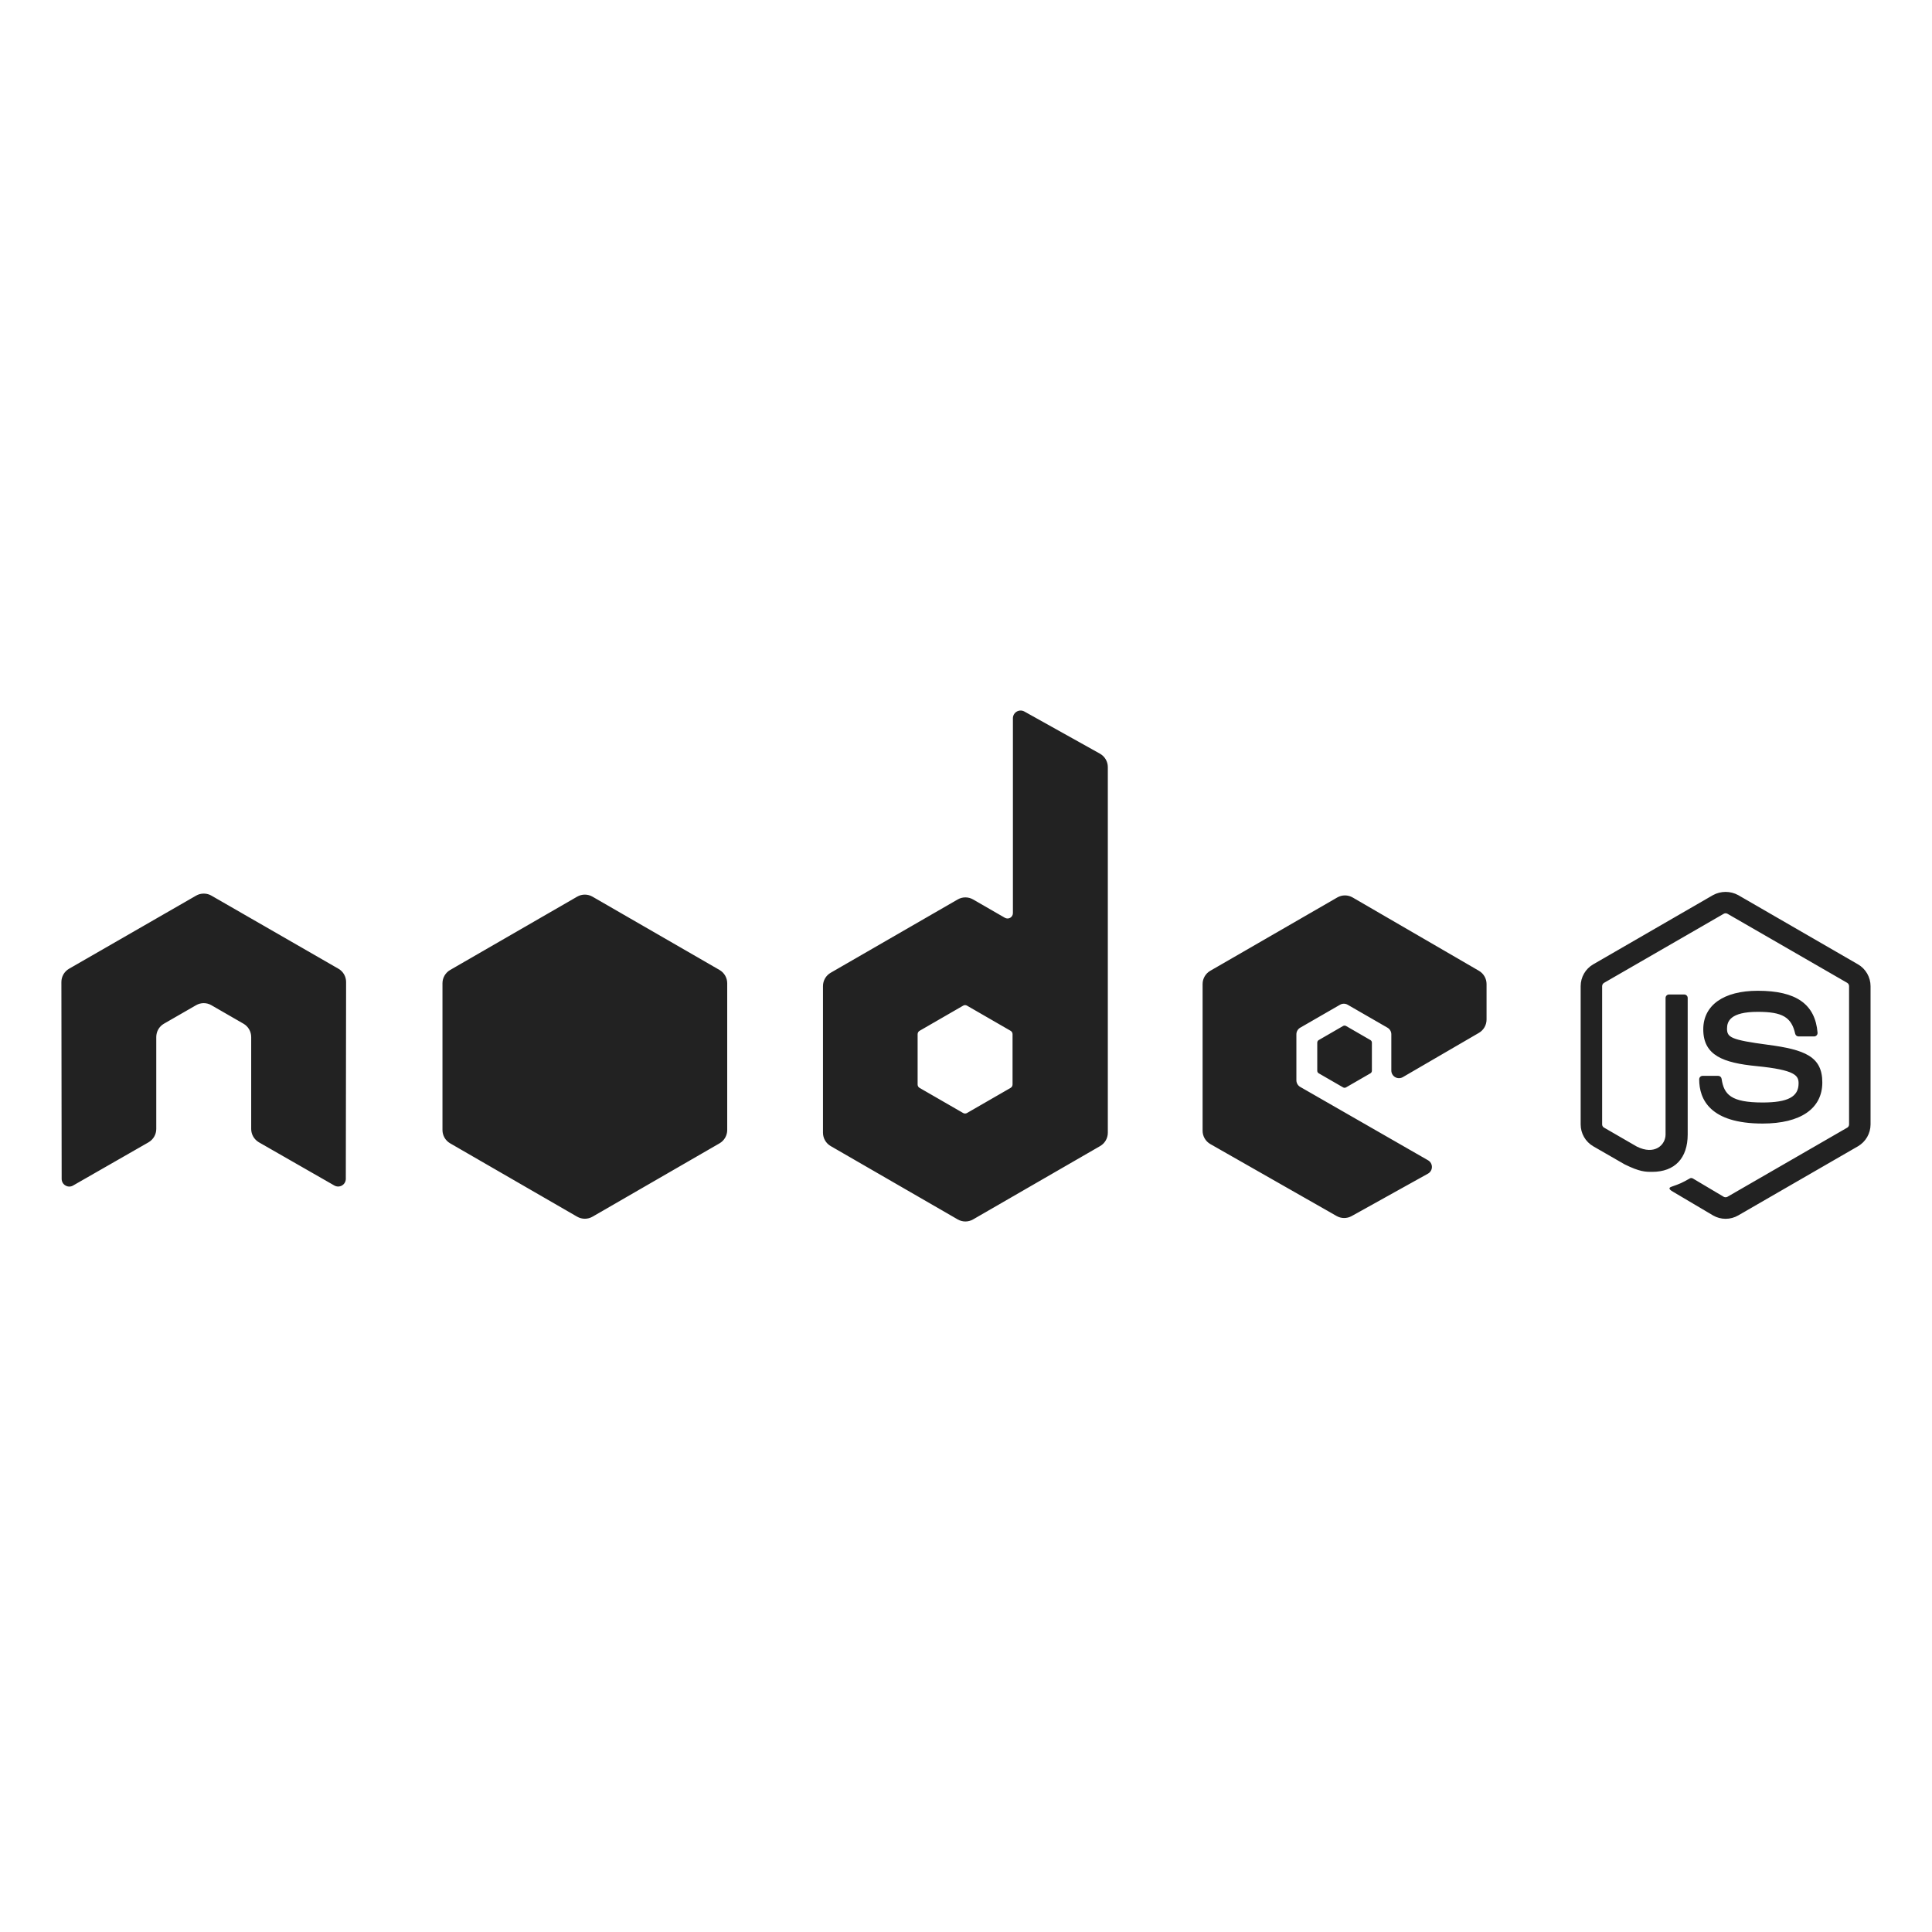
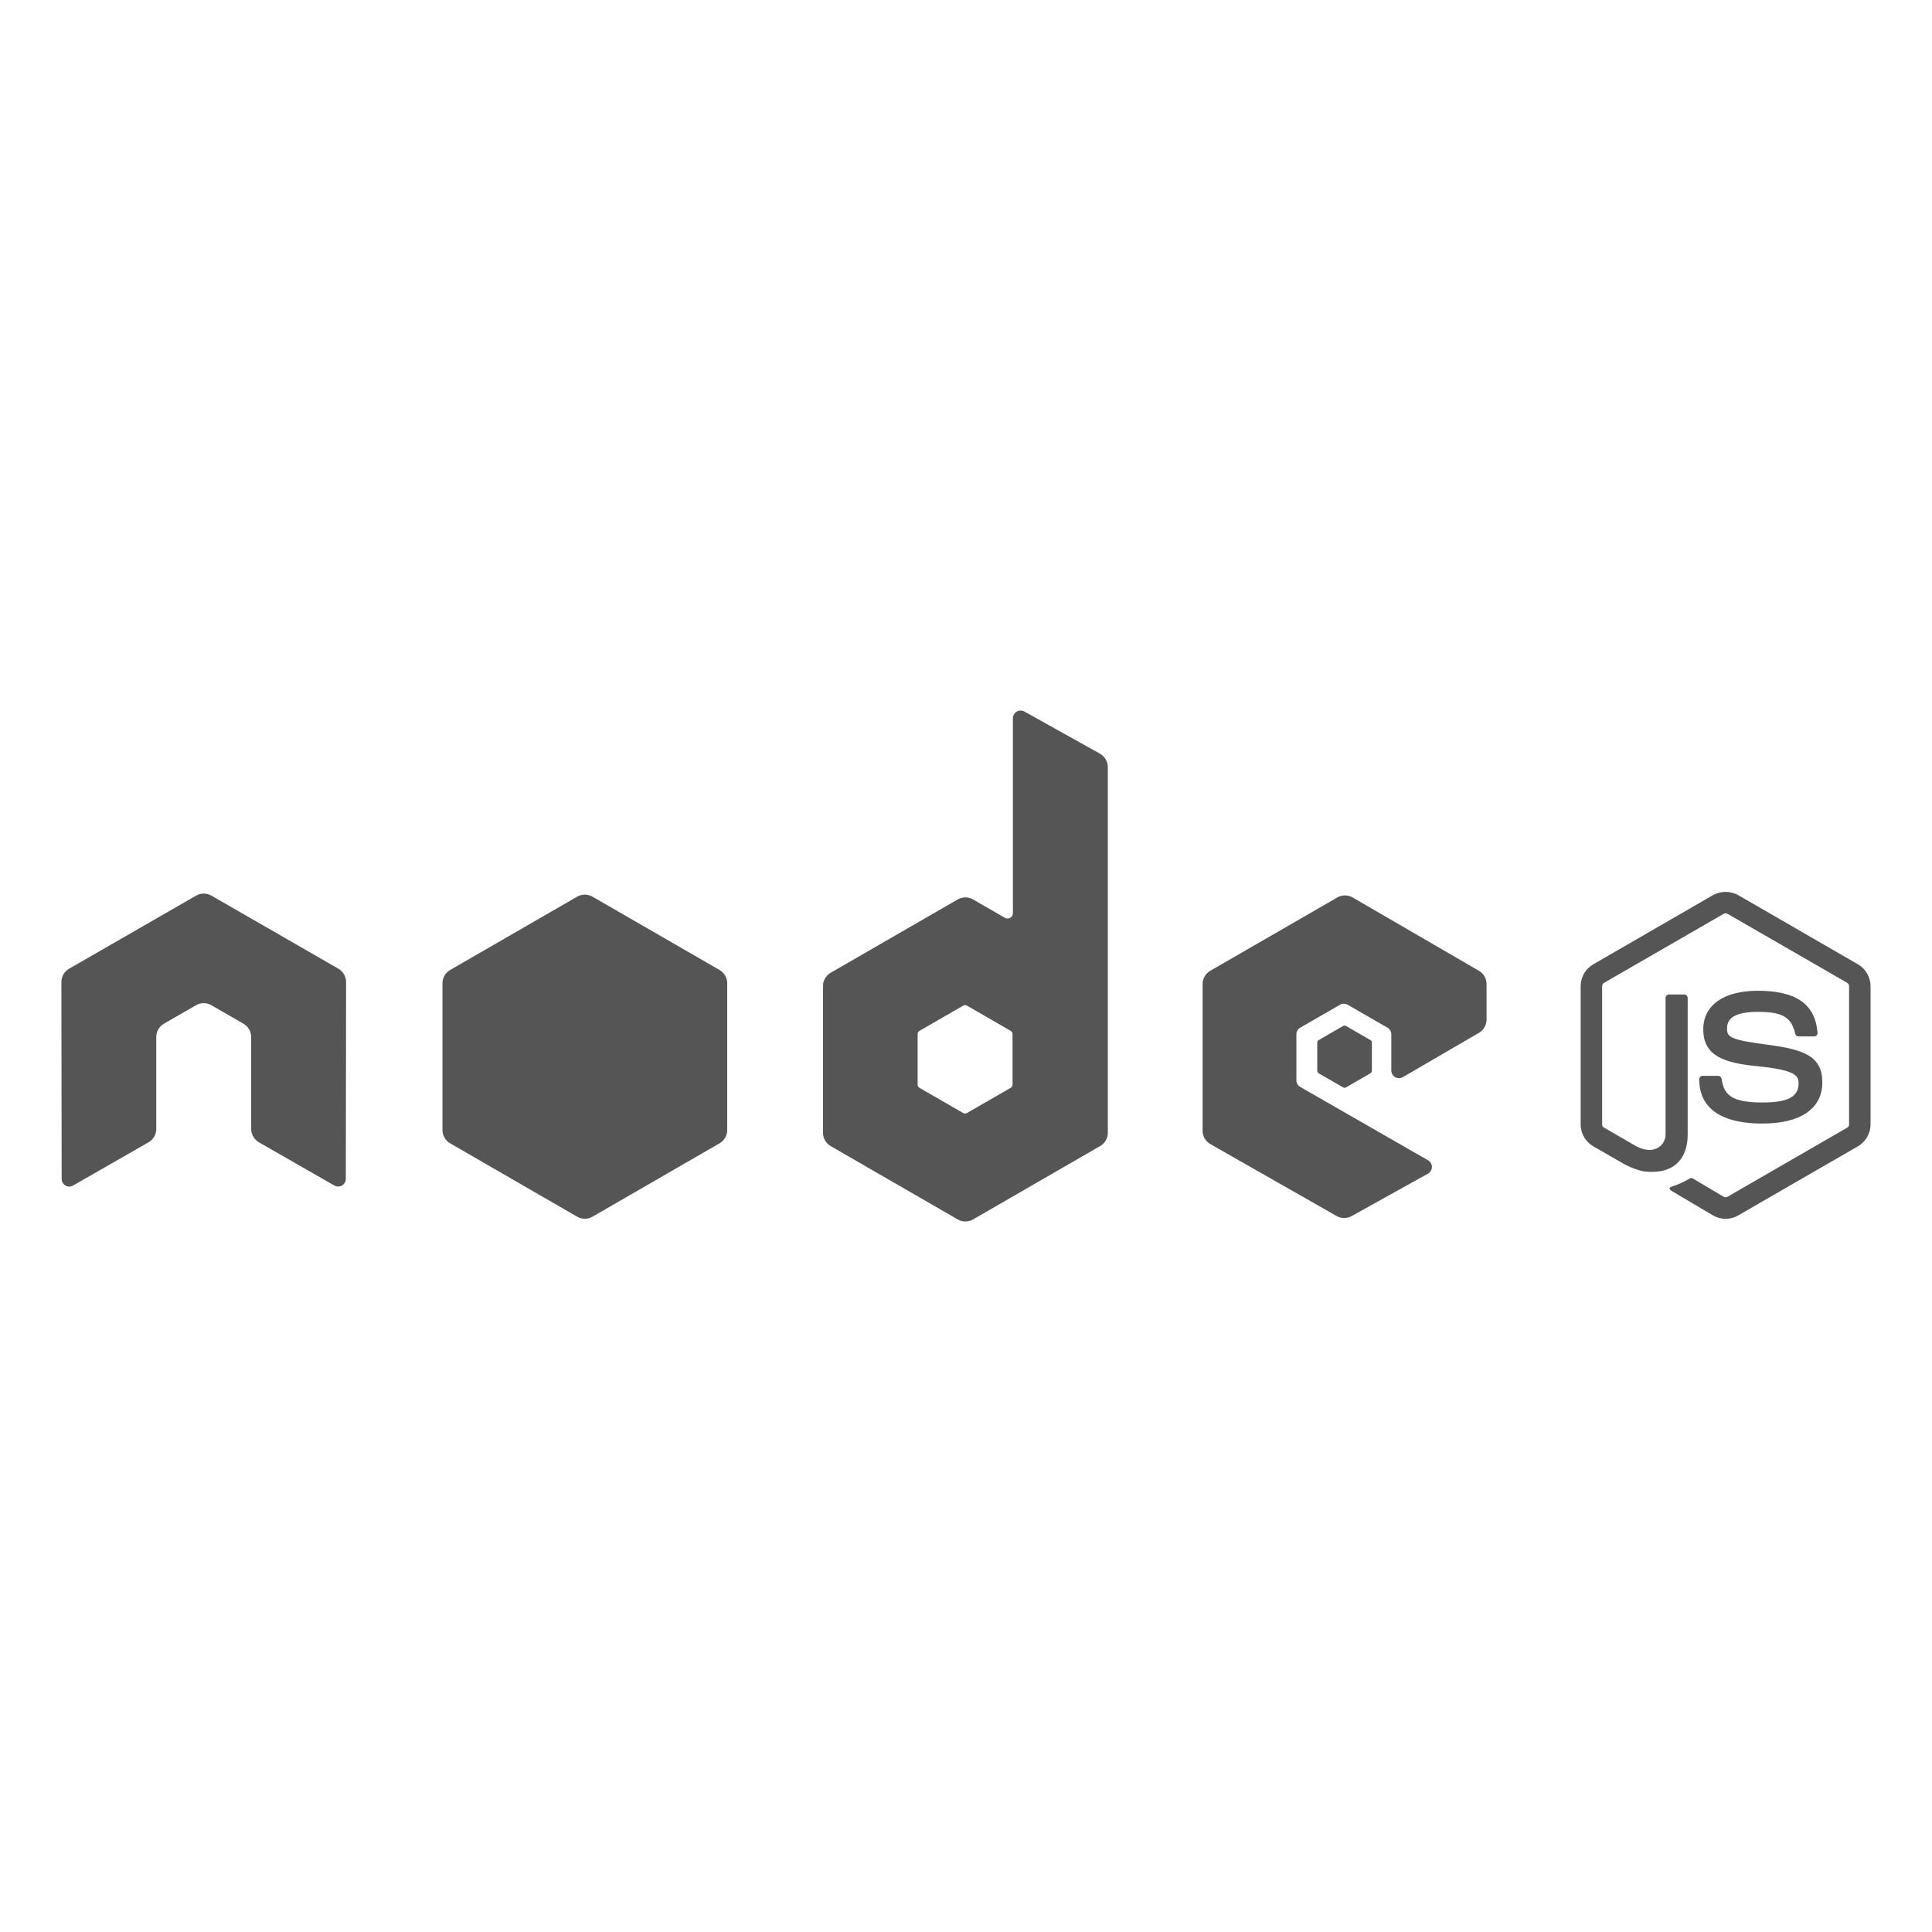
- <svg xmlns="http://www.w3.org/2000/svg" viewBox="0 0 128 128" fill="#222222">
+ <svg xmlns="http://www.w3.org/2000/svg" viewBox="0 0 128 128" fill="#555555">
  <path d="M114.325 80.749c-.29 0-.578-.076-.832-.224l-2.65-1.568c-.396-.221-.203-.3-.072-.345.528-.184.635-.227 1.198-.545.059-.033.136-.021.197.015l2.035 1.209a.261.261 0 00.246 0l7.937-4.581a.248.248 0 00.122-.215v-9.16a.256.256 0 00-.123-.219l-7.934-4.577a.254.254 0 00-.245 0l-7.933 4.578a.259.259 0 00-.125.218v9.16c0 .088.049.171.125.212l2.174 1.257c1.18.589 1.903-.105 1.903-.803v-9.045c0-.127.103-.228.23-.228h1.007c.125 0 .229.101.229.228v9.045c0 1.574-.857 2.477-2.35 2.477-.459 0-.82 0-1.828-.496l-2.081-1.198a1.676 1.676 0 01-.832-1.448v-9.16c0-.595.317-1.15.832-1.446l7.937-4.587a1.743 1.743 0 011.667 0l7.937 4.587c.514.297.833.852.833 1.446v9.16a1.68 1.68 0 01-.833 1.448l-7.937 4.582a1.651 1.651 0 01-.834.223m2.453-6.311c-3.475 0-4.202-1.595-4.202-2.932a.23.23 0 01.23-.229h1.026a.23.23 0 01.228.194c.154 1.045.617 1.572 2.718 1.572 1.671 0 2.383-.378 2.383-1.266 0-.512-.202-.891-2.8-1.146-2.172-.215-3.515-.694-3.515-2.433 0-1.601 1.35-2.557 3.612-2.557 2.543 0 3.801.883 3.96 2.777a.235.235 0 01-.06.176.236.236 0 01-.168.073h-1.031a.228.228 0 01-.223-.179c-.248-1.1-.848-1.451-2.479-1.451-1.825 0-2.037.637-2.037 1.112 0 .577.25.745 2.715 1.071 2.439.323 3.598.779 3.598 2.494.001 1.733-1.441 2.724-3.955 2.724M97.982 68.43c.313-.183.506-.517.506-.88v-2.354c0-.362-.192-.696-.506-.879l-8.364-4.856a1.017 1.017 0 00-1.019-.002l-8.416 4.859a1.018 1.018 0 00-.508.88v9.716c0 .365.196.703.514.884l8.363 4.765c.308.177.686.178.997.006l5.058-2.812a.508.508 0 00.006-.885l-8.468-4.86a.507.507 0 01-.256-.44v-3.046c0-.182.097-.349.254-.439l2.637-1.52a.505.505 0 01.507 0l2.637 1.52a.507.507 0 01.255.439v2.396a.507.507 0 00.764.44l5.039-2.932m-8.998-.456a.2.2 0 01.195 0l1.615.933c.06.035.097.1.097.169v1.865c0 .07-.037.134-.097.169l-1.615.932a.194.194 0 01-.195 0l-1.614-.932a.194.194 0 01-.098-.169v-1.865c0-.069.037-.134.098-.169l1.614-.933m-21.901 3.88c0 .09-.048.174-.127.22l-2.89 1.666a.251.251 0 01-.254 0l-2.89-1.666a.255.255 0 01-.127-.22v-3.338c0-.09.049-.175.127-.221l2.89-1.668a.248.248 0 01.255 0l2.891 1.668a.258.258 0 01.126.221v3.338zm.781-24.716a.511.511 0 00-.756.444v12.915a.359.359 0 01-.177.308.359.359 0 01-.356 0l-2.108-1.215a1.017 1.017 0 00-1.015 0l-8.418 4.858a1.018 1.018 0 00-.509.881v9.719c0 .363.194.698.508.881l8.418 4.861c.314.182.702.182 1.017 0l8.42-4.861a1.02 1.02 0 00.508-.881V50.821c0-.368-.2-.708-.521-.888l-5.011-2.795M38.238 59.407a1.014 1.014 0 011.016 0l8.418 4.857c.314.182.508.518.508.881v9.722c0 .363-.194.699-.508.881l-8.417 4.861a1.02 1.02 0 01-1.017 0l-8.415-4.861a1.02 1.02 0 01-.508-.881v-9.723c0-.362.194-.698.508-.88l8.415-4.857M22.93 65.064c0-.366-.192-.702-.508-.883l-8.415-4.843a.99.99 0 00-.464-.133h-.087a.993.993 0 00-.464.133l-8.416 4.843a1.02 1.02 0 00-.509.883l.018 13.04c0 .182.095.351.254.439a.487.487 0 00.505 0l5-2.864c.316-.188.509-.519.509-.882v-6.092c0-.364.192-.699.507-.881l2.13-1.226a.994.994 0 01.508-.137c.174 0 .352.044.507.137l2.128 1.226c.315.182.509.517.509.881v6.092c0 .363.195.696.509.882l5 2.864a.508.508 0 00.76-.439l.019-13.04" />
</svg>
